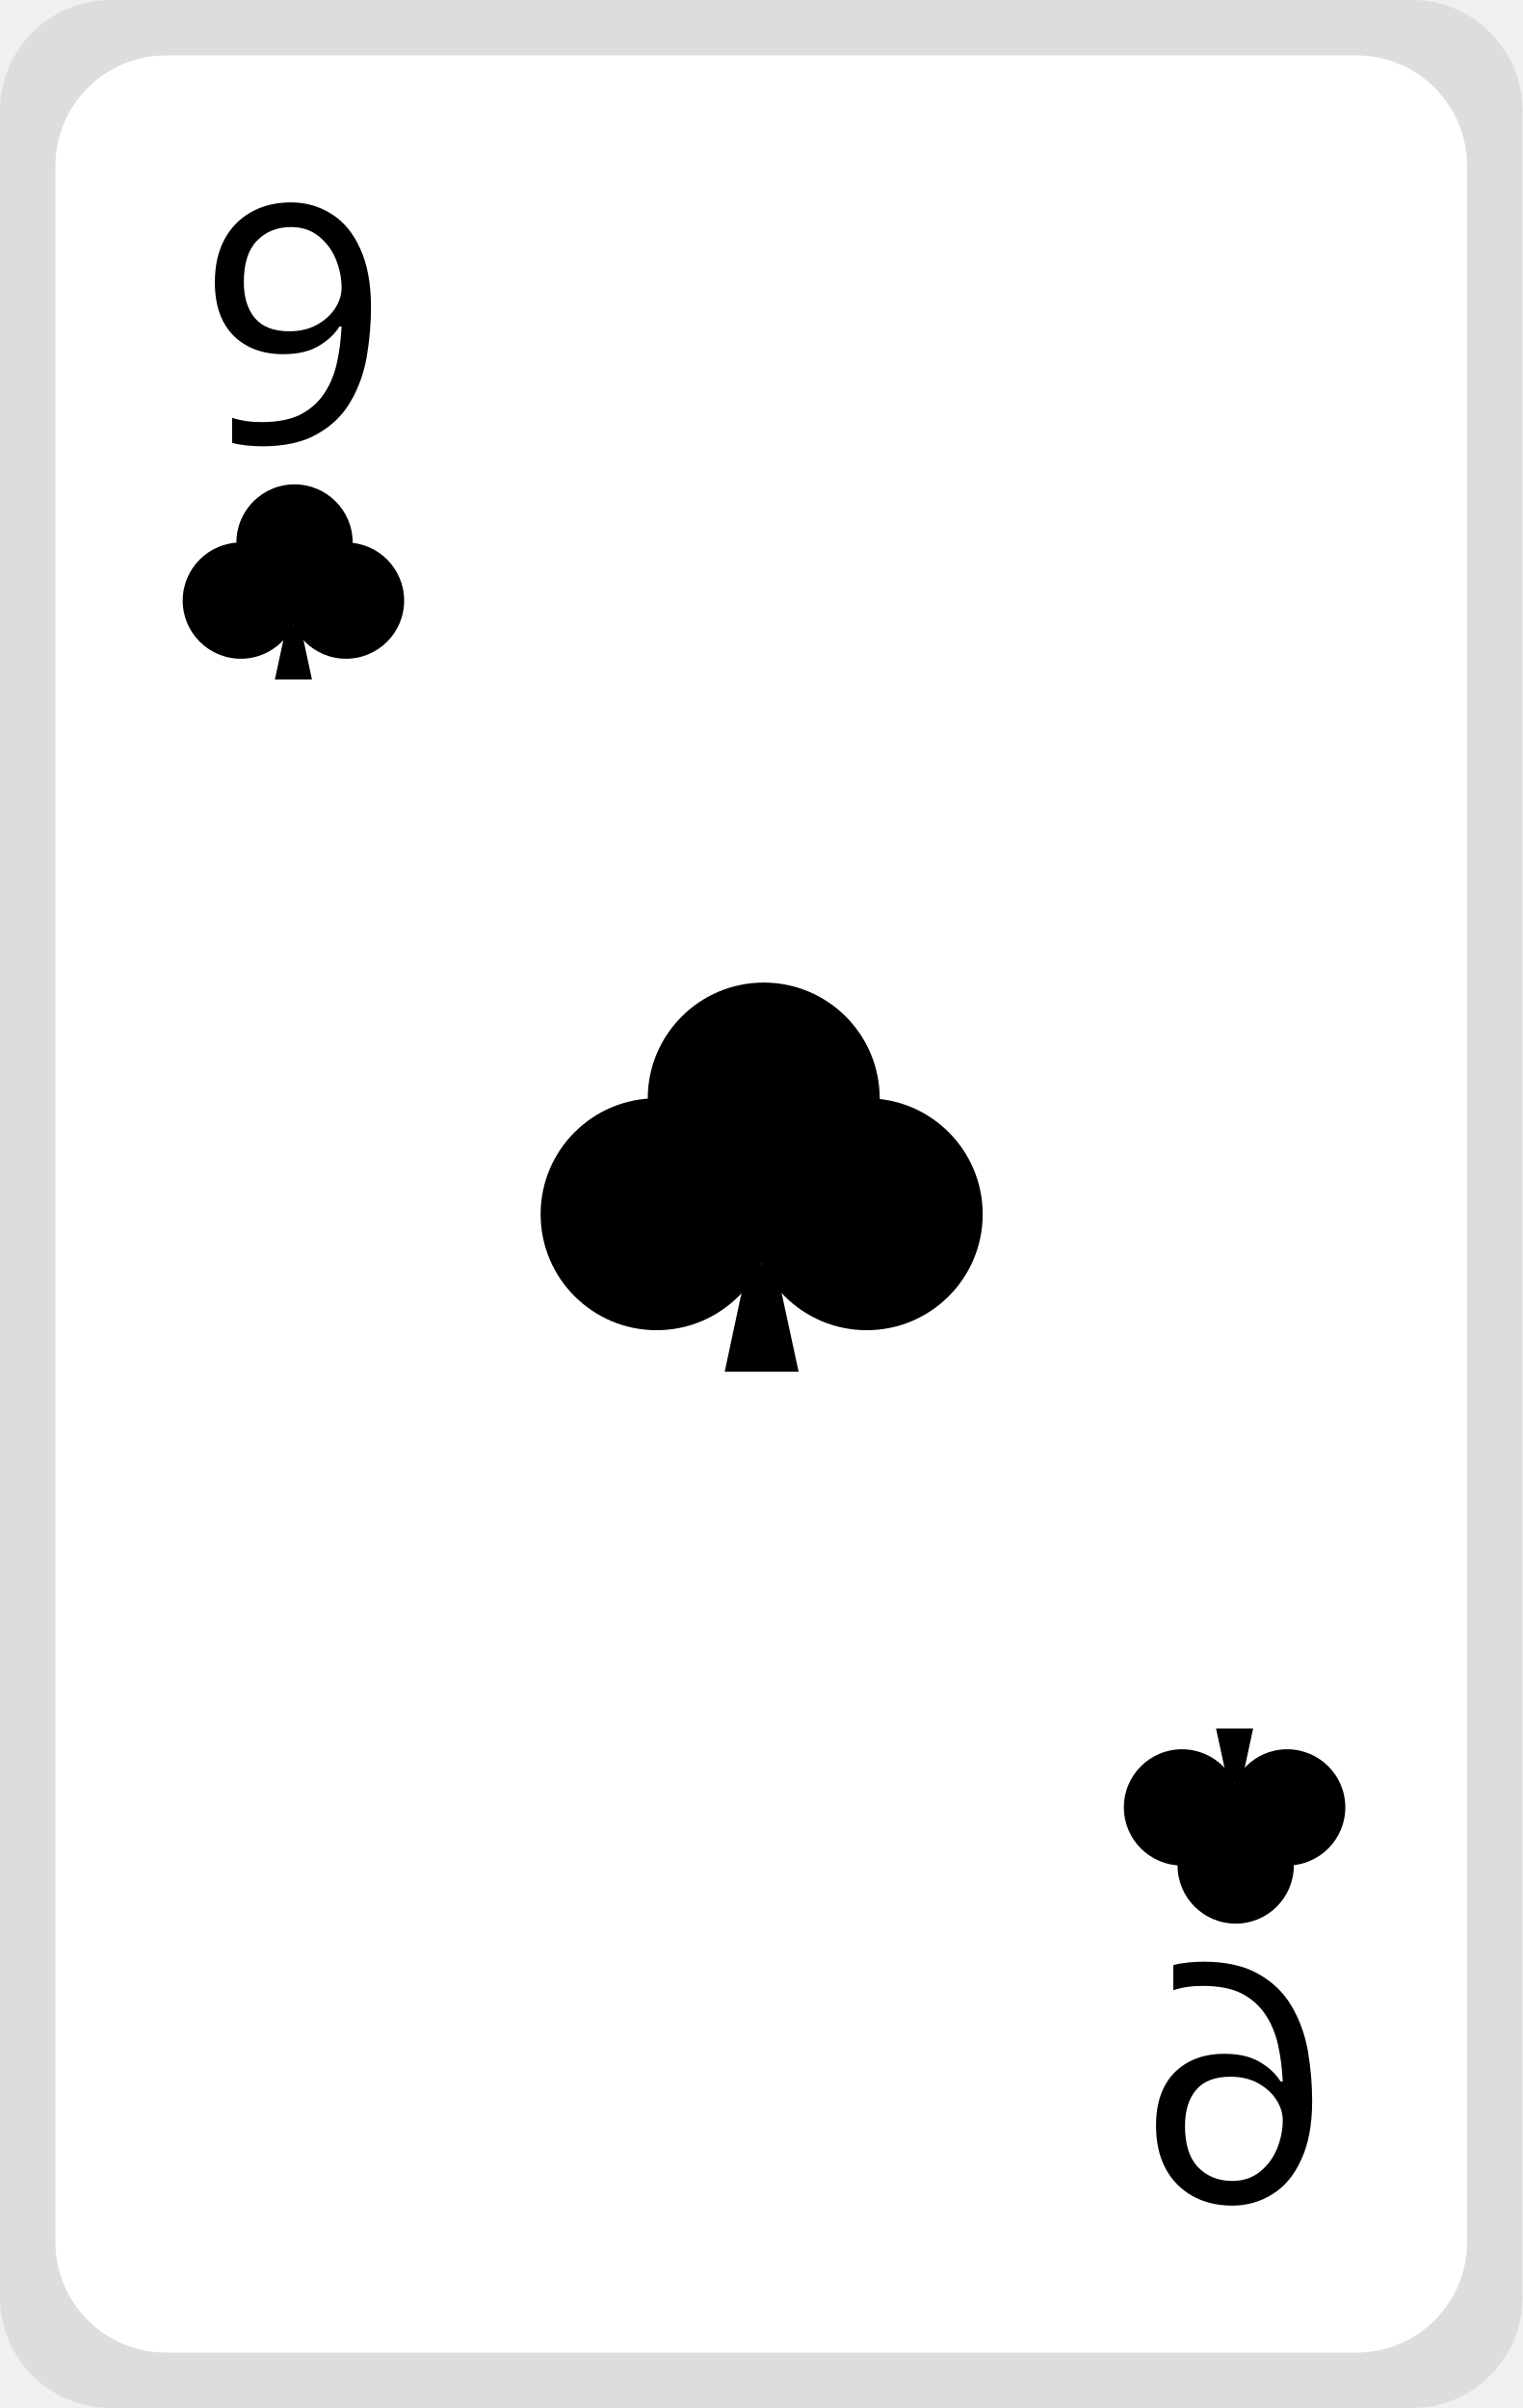
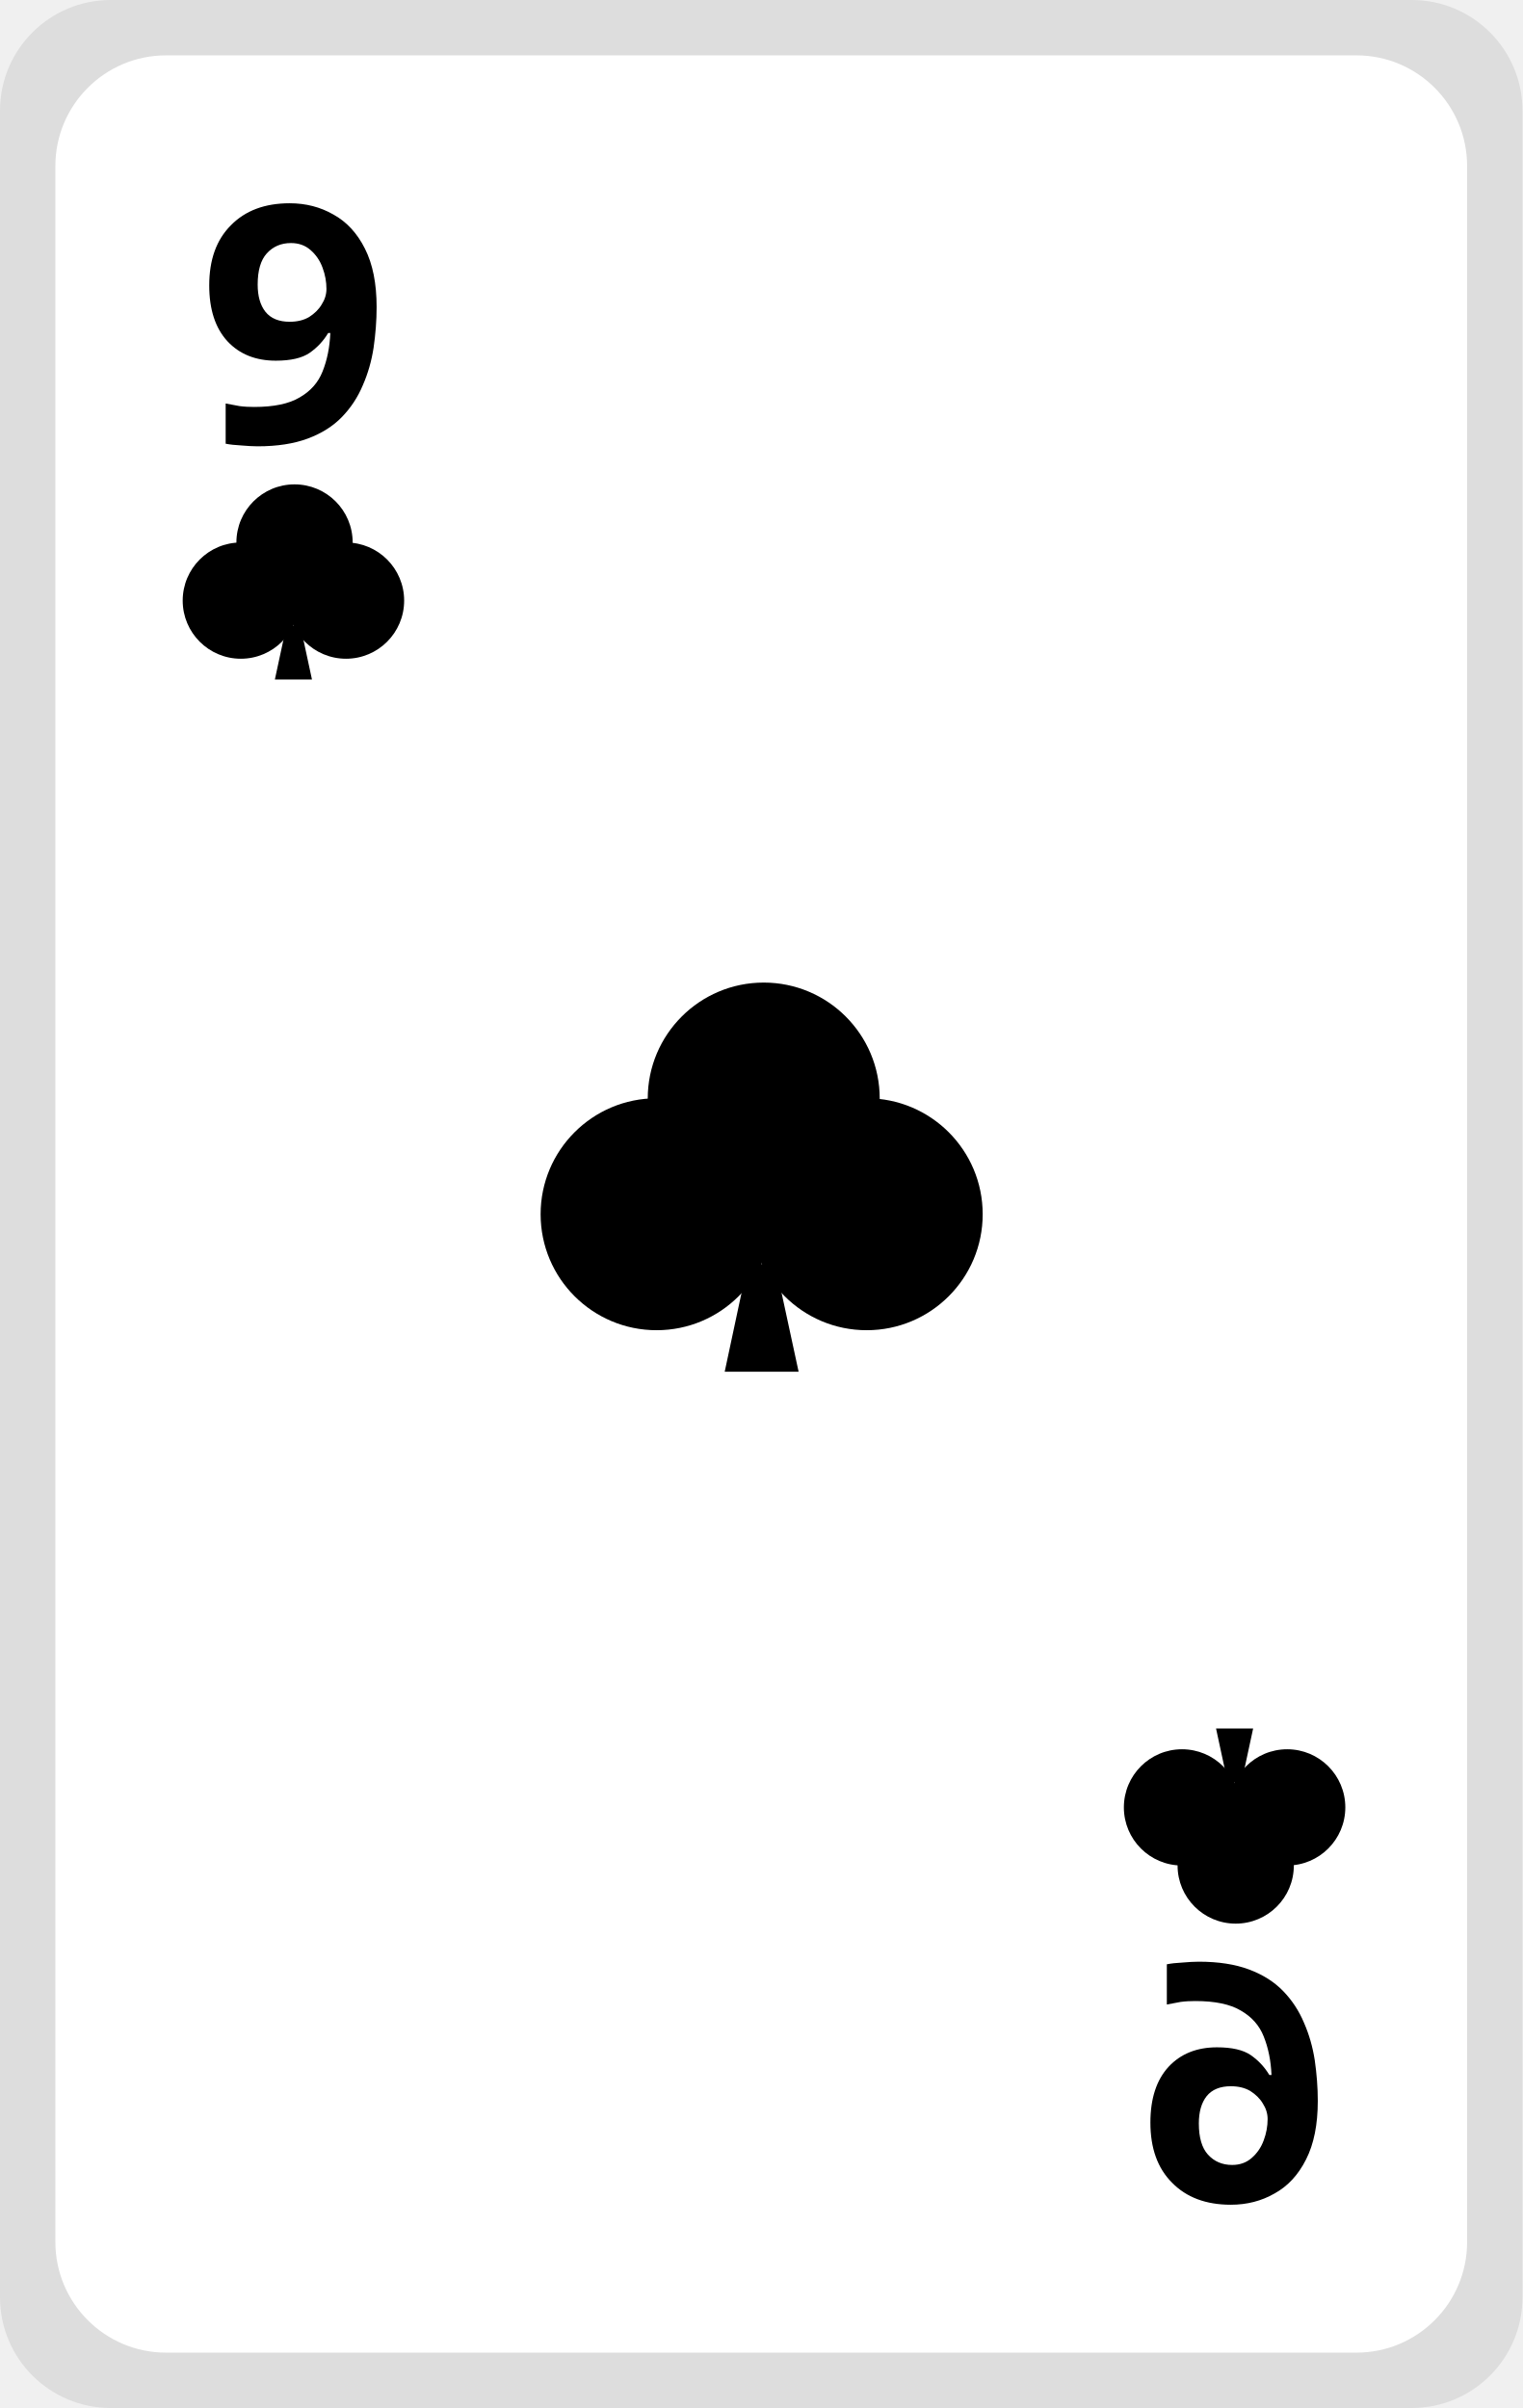
<svg xmlns="http://www.w3.org/2000/svg" id="Ebene_1" data-name="Ebene 1" viewBox="0 0 55 87">
  <defs>
-     <style>
-             .cls-1{fill:#ddd;}.cls-2{fill:#fff;}.cls-3{isolation:isolate;font-size:12px;font-family:RobotoSlab-Regular,
-             Roboto Slab;}.red{fill:#c90005;}
+     <style>.cls-1{fill:#ddd;}.cls-2{fill:#fff;}.cls-3{isolation:isolate;font-size:12px;font-family:RobotoSlab-Black,
+             Roboto Slab;font-weight:800;}.cls-4{fill:#c90005;}
        </style>
  </defs>
  <rect class="cls-1" width="55" height="87" rx="4" />
  <rect class="cls-2" x="2" y="2" width="51" height="83" rx="4" />
  <g id="text">
    <text class="cls-3" x="10.6" y="16" text-anchor="middle">9</text>
    <text class="cls-3" x="44.6" y="-71" text-anchor="middle" transform="scale(1,-1)">9</text>
  </g>
  <g>
    <polygon points="11.27 24.55 9.93 24.55 10.35 22.6 10.85 22.6 11.27 24.55" />
    <circle cx="8.7" cy="21.7" r="2.1" />
    <circle cx="10.64" cy="19.6" r="2.1" />
    <circle cx="12.5" cy="21.7" r="2.1" />
  </g>
  <g>
    <polygon points="44.85 64.4 44.35 64.4 43.93 62.45 45.27 62.45 44.85 64.4" />
    <circle cx="42.7" cy="65.3" r="2.1" />
    <circle cx="44.64" cy="67.4" r="2.1" />
    <circle cx="46.5" cy="65.3" r="2.1" />
  </g>
  <g>
    <polygon points="28.85 49.56 26.18 49.56 27.01 45.67 28.01 45.67 28.85 49.56" />
    <circle cx="23.72" cy="43.87" r="4.19" />
    <circle cx="27.59" cy="39.69" r="4.19" />
    <circle cx="31.31" cy="43.87" r="4.19" />
  </g>
</svg>
